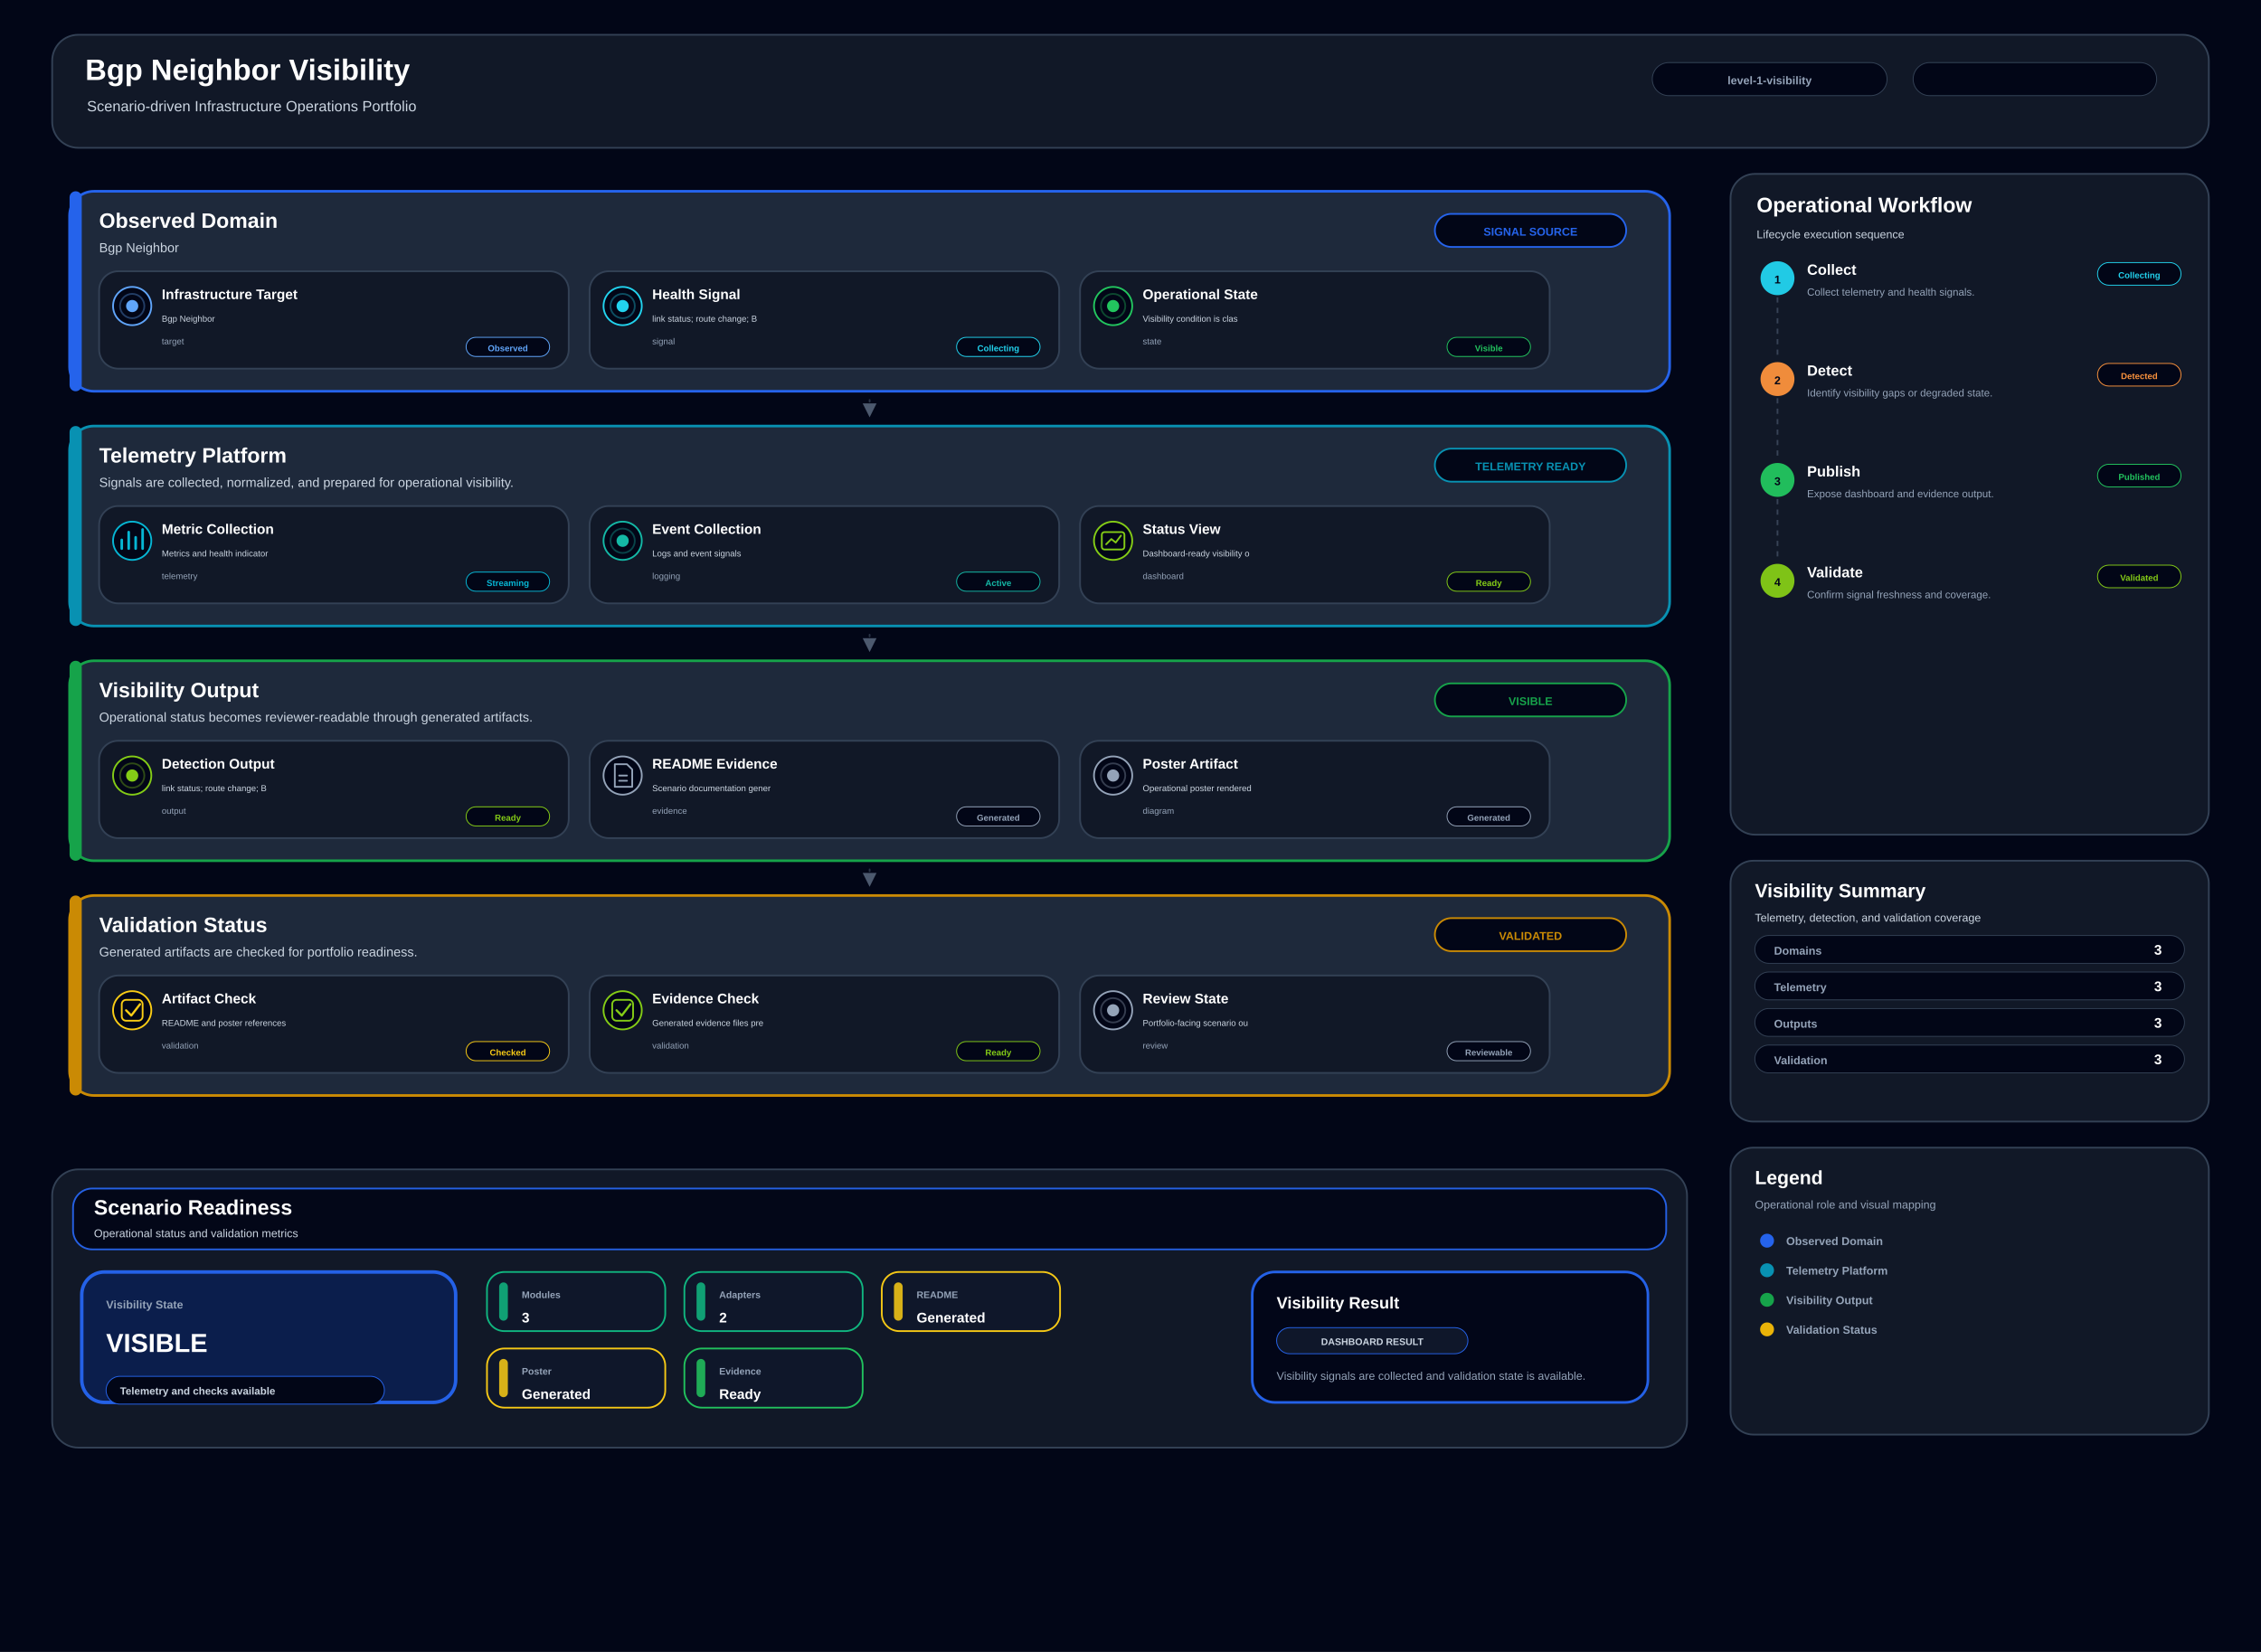
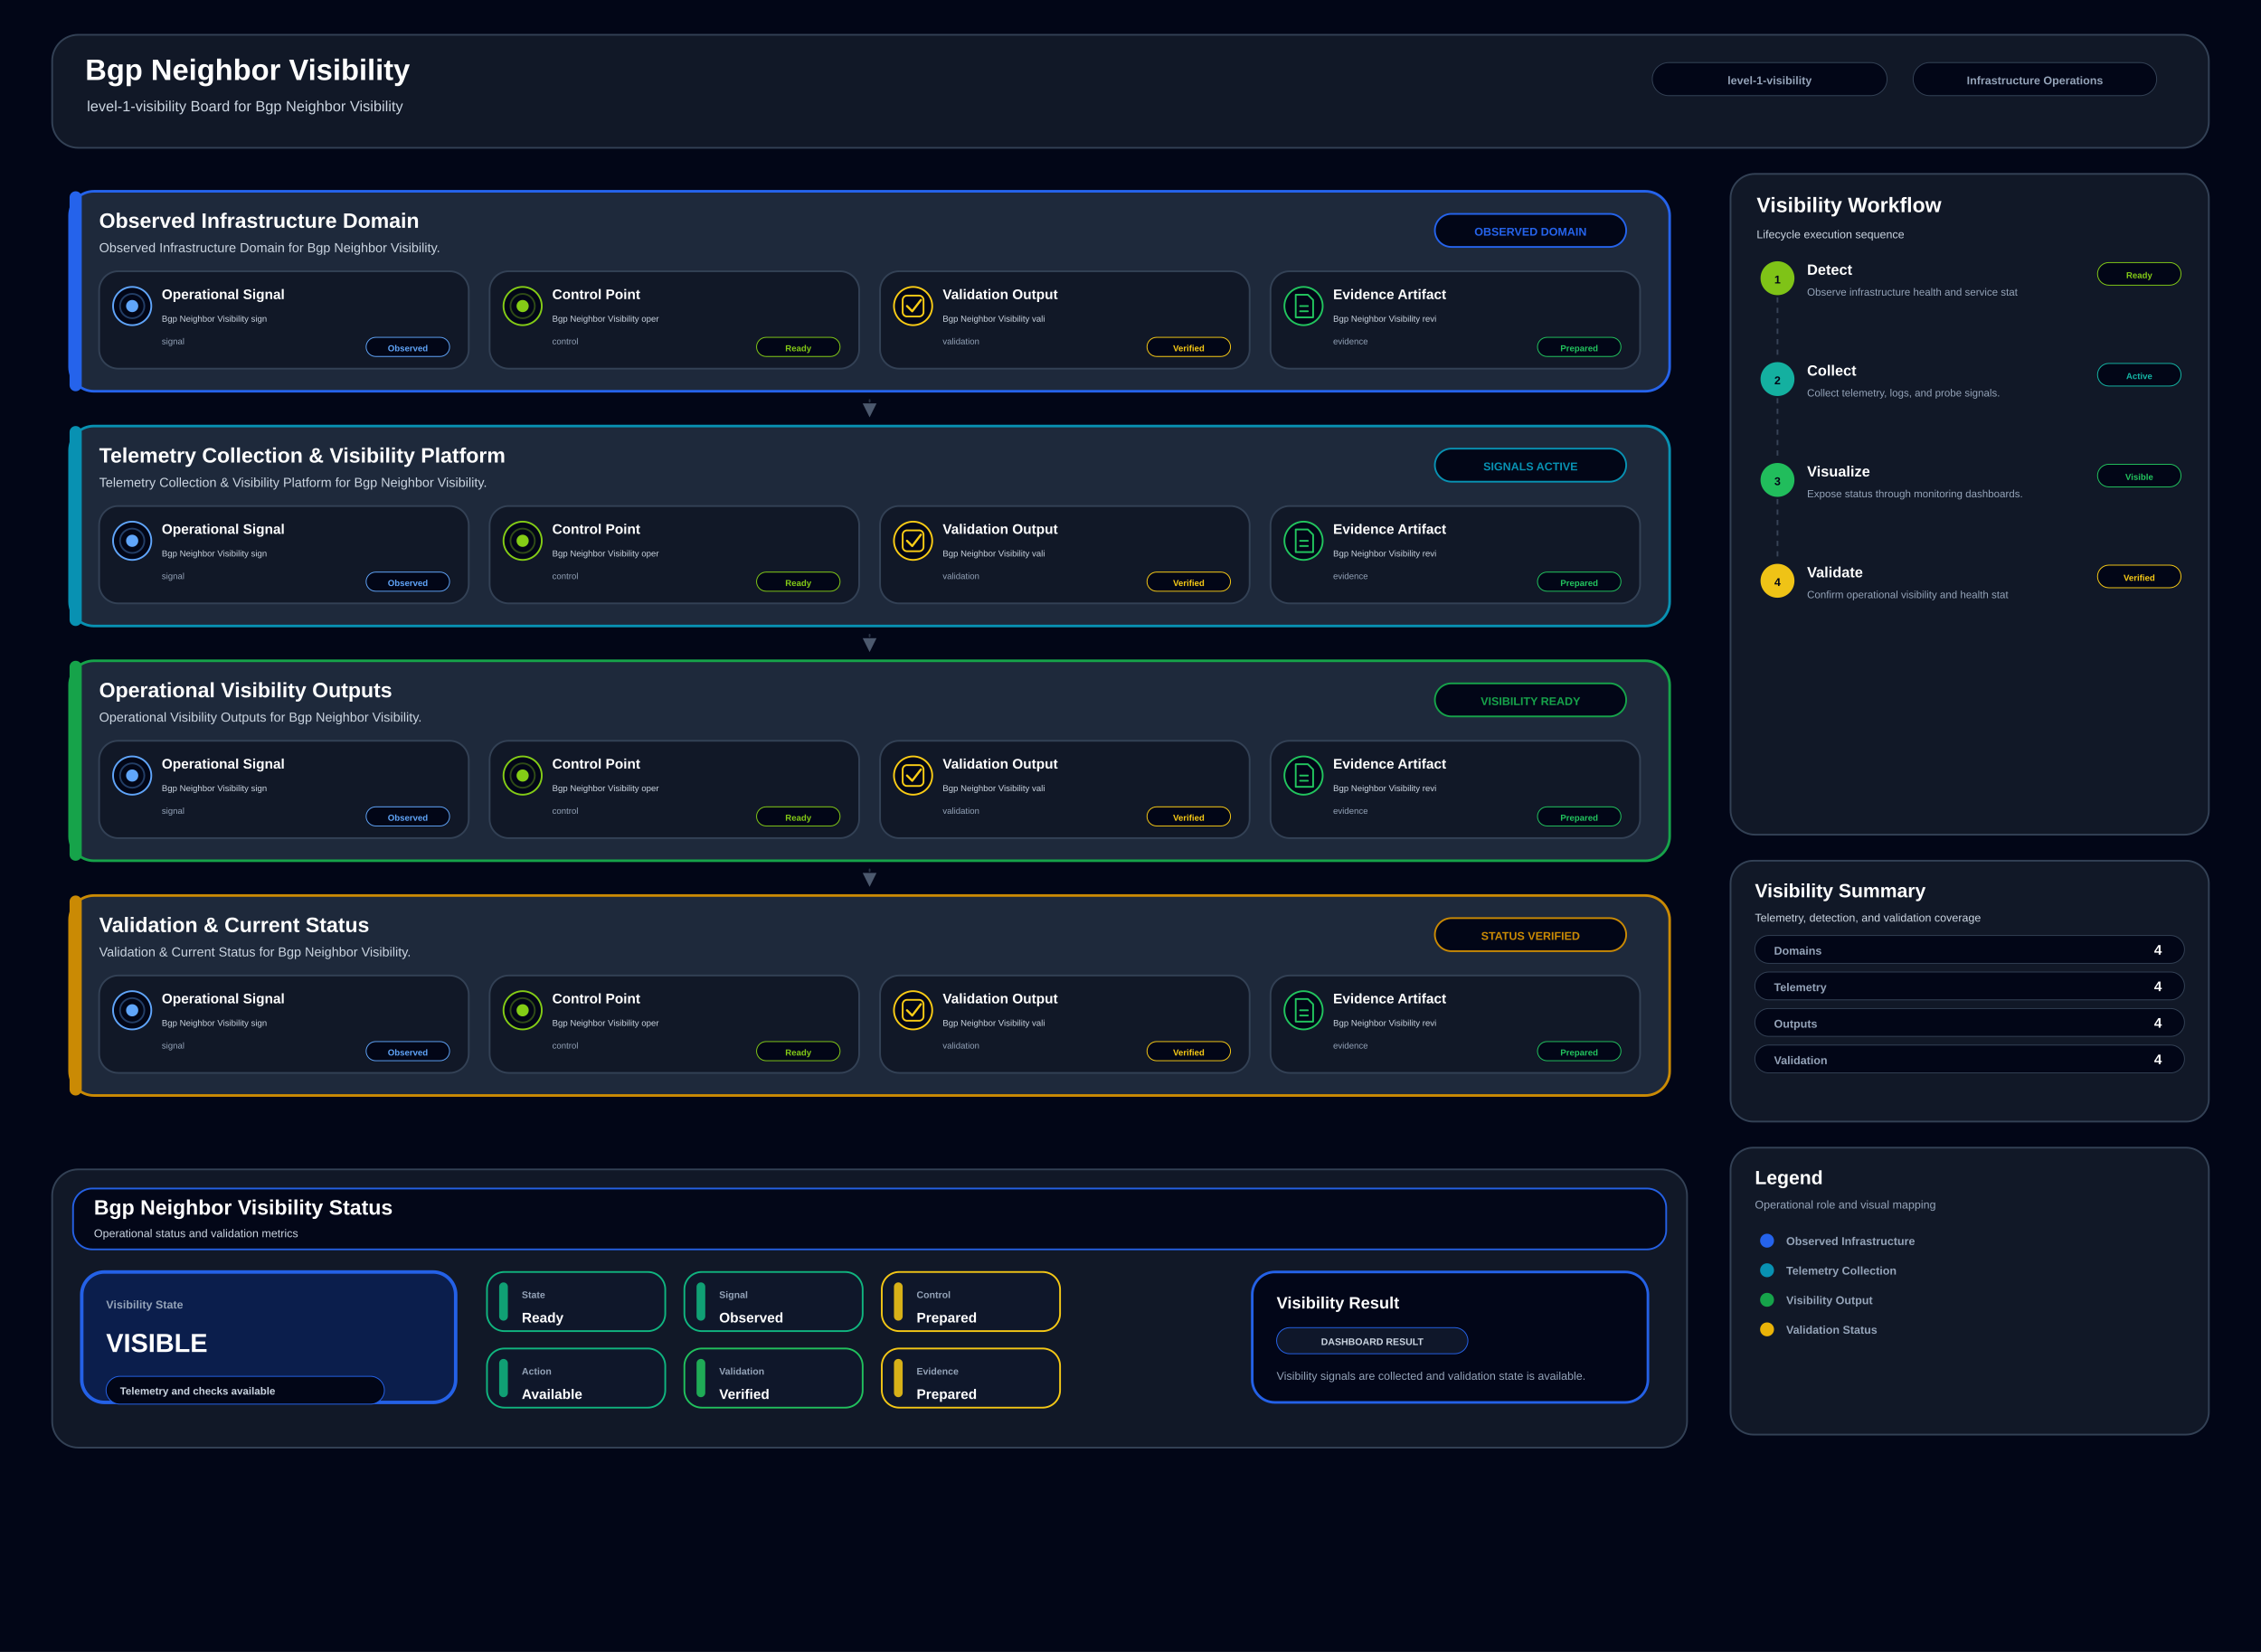
<svg xmlns="http://www.w3.org/2000/svg" width="2600" height="1900" viewBox="0 0 2600 1900" font-family="Arial, Helvetica, sans-serif">
  <style>text { font-family: Arial, Helvetica, sans-serif; letter-spacing: normal; word-spacing: normal; text-rendering: optimizeLegibility; font-kerning: normal; }</style>
  <style>text { font-family: Arial, Helvetica, sans-serif; letter-spacing: normal; word-spacing: normal; text-rendering: optimizeLegibility; font-kerning: normal; }</style>
  <rect width="2600" height="1900" fill="#020617" />
  <rect x="60" y="40" width="2480" height="130" rx="30" fill="#111827" stroke="#334155" stroke-width="2" />
  <text x="98" y="92" fill="#ffffff" font-size="34" font-weight="bold">Bgp Neighbor Visibility</text>
-   <text x="100" y="128" fill="#cbd5e1" font-size="17">Scenario-driven Infrastructure Operations Portfolio</text>
+   <text x="100" y="128" fill="#cbd5e1" font-size="17">level-1-visibility Board for Bgp Neighbor Visibility</text>
  <rect x="1900" y="72" width="270" height="38" rx="19" fill="#020617" stroke="#334155" stroke-width="1" />
  <text x="2035" y="97" fill="#94a3b8" font-size="13" text-anchor="middle" font-weight="bold">level-1-visibility</text>
  <rect x="2200" y="72" width="280" height="38" rx="19" fill="#020617" stroke="#334155" stroke-width="1" />
-   <text x="2340" y="97" fill="#94a3b8" font-size="13" text-anchor="middle" font-weight="bold" />
+   <text x="2340" y="97" fill="#94a3b8" font-size="13" text-anchor="middle" font-weight="bold">Infrastructure Operations</text>
  <rect x="80" y="220" width="1840" height="230" rx="28" fill="#1e293b" stroke="#2563eb" stroke-width="3" />
  <rect x="80" y="220" width="14" height="230" rx="7" fill="#2563eb" />
-   <text x="114" y="262" fill="#ffffff" font-size="24" font-weight="bold">Observed Domain</text>
-   <text x="114" y="290" fill="#cbd5e1" font-size="15">Bgp Neighbor</text>
+   <text x="114" y="262" fill="#ffffff" font-size="24" font-weight="bold">Observed Infrastructure Domain</text>
+   <text x="114" y="290" fill="#cbd5e1" font-size="15">Observed Infrastructure Domain for Bgp Neighbor Visibility.</text>
  <rect x="1650" y="246" width="220" height="38" rx="19" fill="#020617" stroke="#2563eb" stroke-width="2" />
-   <text x="1760" y="271" fill="#2563eb" font-size="13" text-anchor="middle" font-weight="bold">SIGNAL SOURCE</text>
-   <rect x="114" y="312" width="540" height="112" rx="22" fill="#111827" stroke="#334155" stroke-width="2" />
+   <text x="1760" y="271" fill="#2563eb" font-size="13" text-anchor="middle" font-weight="bold">OBSERVED DOMAIN</text>
+   <rect x="114" y="312" width="425" height="112" rx="22" fill="#111827" stroke="#334155" stroke-width="2" />
  <circle cx="152" cy="352" r="22" fill="#020617" stroke="#60a5fa" stroke-width="2" />
  <circle cx="152" cy="352" r="7" fill="#60a5fa" />
  <circle cx="152" cy="352" r="14" fill="none" stroke="#60a5fa" stroke-width="2" opacity="0.35" />
-   <text x="186" y="344" fill="#ffffff" font-size="16" font-weight="bold">Infrastructure Target</text>
-   <text x="186" y="370" fill="#cbd5e1" font-size="10">Bgp Neighbor</text>
-   <text x="186" y="396" fill="#94a3b8" font-size="10">target</text>
-   <rect x="536" y="388" width="96" height="22" rx="11" fill="#020617" stroke="#60a5fa" stroke-width="1" />
-   <text x="584" y="404" fill="#60a5fa" font-size="10" text-anchor="middle" font-weight="bold">Observed</text>
-   <rect x="678" y="312" width="540" height="112" rx="22" fill="#111827" stroke="#334155" stroke-width="2" />
-   <circle cx="716" cy="352" r="22" fill="#020617" stroke="#22d3ee" stroke-width="2" />
-   <circle cx="716" cy="352" r="7" fill="#22d3ee" />
-   <circle cx="716" cy="352" r="14" fill="none" stroke="#22d3ee" stroke-width="2" opacity="0.35" />
-   <text x="750" y="344" fill="#ffffff" font-size="16" font-weight="bold">Health Signal</text>
-   <text x="750" y="370" fill="#cbd5e1" font-size="10">link status; route change; B</text>
-   <text x="750" y="396" fill="#94a3b8" font-size="10">signal</text>
-   <rect x="1100" y="388" width="96" height="22" rx="11" fill="#020617" stroke="#22d3ee" stroke-width="1" />
-   <text x="1148" y="404" fill="#22d3ee" font-size="10" text-anchor="middle" font-weight="bold">Collecting</text>
-   <rect x="1242" y="312" width="540" height="112" rx="22" fill="#111827" stroke="#334155" stroke-width="2" />
-   <circle cx="1280" cy="352" r="22" fill="#020617" stroke="#22c55e" stroke-width="2" />
-   <circle cx="1280" cy="352" r="7" fill="#22c55e" />
-   <circle cx="1280" cy="352" r="14" fill="none" stroke="#22c55e" stroke-width="2" opacity="0.35" />
-   <text x="1314" y="344" fill="#ffffff" font-size="16" font-weight="bold">Operational State</text>
-   <text x="1314" y="370" fill="#cbd5e1" font-size="10">Visibility condition is clas</text>
-   <text x="1314" y="396" fill="#94a3b8" font-size="10">state</text>
-   <rect x="1664" y="388" width="96" height="22" rx="11" fill="#020617" stroke="#22c55e" stroke-width="1" />
-   <text x="1712" y="404" fill="#22c55e" font-size="10" text-anchor="middle" font-weight="bold">Visible</text>
+   <text x="186" y="344" fill="#ffffff" font-size="16" font-weight="bold">Operational Signal</text>
+   <text x="186" y="370" fill="#cbd5e1" font-size="10">Bgp Neighbor Visibility sign</text>
+   <text x="186" y="396" fill="#94a3b8" font-size="10">signal</text>
+   <rect x="421" y="388" width="96" height="22" rx="11" fill="#020617" stroke="#60a5fa" stroke-width="1" />
+   <text x="469" y="404" fill="#60a5fa" font-size="10" text-anchor="middle" font-weight="bold">Observed</text>
+   <rect x="563" y="312" width="425" height="112" rx="22" fill="#111827" stroke="#334155" stroke-width="2" />
+   <circle cx="601" cy="352" r="22" fill="#020617" stroke="#84cc16" stroke-width="2" />
+   <circle cx="601" cy="352" r="7" fill="#84cc16" />
+   <circle cx="601" cy="352" r="14" fill="none" stroke="#84cc16" stroke-width="2" opacity="0.35" />
+   <text x="635" y="344" fill="#ffffff" font-size="16" font-weight="bold">Control Point</text>
+   <text x="635" y="370" fill="#cbd5e1" font-size="10">Bgp Neighbor Visibility oper</text>
+   <text x="635" y="396" fill="#94a3b8" font-size="10">control</text>
+   <rect x="870" y="388" width="96" height="22" rx="11" fill="#020617" stroke="#84cc16" stroke-width="1" />
+   <text x="918" y="404" fill="#84cc16" font-size="10" text-anchor="middle" font-weight="bold">Ready</text>
+   <rect x="1012" y="312" width="425" height="112" rx="22" fill="#111827" stroke="#334155" stroke-width="2" />
+   <circle cx="1050" cy="352" r="22" fill="#020617" stroke="#facc15" stroke-width="2" />
+   <rect x="1038" y="340" width="24" height="24" rx="5" fill="none" stroke="#facc15" stroke-width="2" />
+   <polyline points="1043,352 1049,358 1059,345" fill="none" stroke="#facc15" stroke-width="2.5" stroke-linecap="round" stroke-linejoin="round" />
+   <text x="1084" y="344" fill="#ffffff" font-size="16" font-weight="bold">Validation Output</text>
+   <text x="1084" y="370" fill="#cbd5e1" font-size="10">Bgp Neighbor Visibility vali</text>
+   <text x="1084" y="396" fill="#94a3b8" font-size="10">validation</text>
+   <rect x="1319" y="388" width="96" height="22" rx="11" fill="#020617" stroke="#facc15" stroke-width="1" />
+   <text x="1367" y="404" fill="#facc15" font-size="10" text-anchor="middle" font-weight="bold">Verified</text>
+   <rect x="1461" y="312" width="425" height="112" rx="22" fill="#111827" stroke="#334155" stroke-width="2" />
+   <circle cx="1499" cy="352" r="22" fill="#020617" stroke="#22c55e" stroke-width="2" />
+   <polygon points="1490,339 1504,339 1510,345 1510,365 1490,365" fill="none" stroke="#22c55e" stroke-width="2" stroke-linejoin="round" />
+   <line x1="1495" y1="352" x2="1504" y2="352" stroke="#22c55e" stroke-width="2" stroke-linecap="round" />
+   <line x1="1495" y1="358" x2="1504" y2="358" stroke="#22c55e" stroke-width="2" stroke-linecap="round" />
+   <text x="1533" y="344" fill="#ffffff" font-size="16" font-weight="bold">Evidence Artifact</text>
+   <text x="1533" y="370" fill="#cbd5e1" font-size="10">Bgp Neighbor Visibility revi</text>
+   <text x="1533" y="396" fill="#94a3b8" font-size="10">evidence</text>
+   <rect x="1768" y="388" width="96" height="22" rx="11" fill="#020617" stroke="#22c55e" stroke-width="1" />
+   <text x="1816" y="404" fill="#22c55e" font-size="10" text-anchor="middle" font-weight="bold">Prepared</text>
  <rect x="80" y="490" width="1840" height="230" rx="28" fill="#1e293b" stroke="#0891b2" stroke-width="3" />
  <rect x="80" y="490" width="14" height="230" rx="7" fill="#0891b2" />
-   <text x="114" y="532" fill="#ffffff" font-size="24" font-weight="bold">Telemetry Platform</text>
-   <text x="114" y="560" fill="#cbd5e1" font-size="15">Signals are collected, normalized, and prepared for operational visibility.</text>
+   <text x="114" y="532" fill="#ffffff" font-size="24" font-weight="bold">Telemetry Collection &amp; Visibility Platform</text>
+   <text x="114" y="560" fill="#cbd5e1" font-size="15">Telemetry Collection &amp; Visibility Platform for Bgp Neighbor Visibility.</text>
  <rect x="1650" y="516" width="220" height="38" rx="19" fill="#020617" stroke="#0891b2" stroke-width="2" />
-   <text x="1760" y="541" fill="#0891b2" font-size="13" text-anchor="middle" font-weight="bold">TELEMETRY READY</text>
-   <rect x="114" y="582" width="540" height="112" rx="22" fill="#111827" stroke="#334155" stroke-width="2" />
-   <circle cx="152" cy="622" r="22" fill="#020617" stroke="#06b6d4" stroke-width="2" />
-   <line x1="140" y1="631" x2="140" y2="621" stroke="#06b6d4" stroke-width="3" stroke-linecap="round" />
-   <line x1="148" y1="631" x2="148" y2="612" stroke="#06b6d4" stroke-width="3" stroke-linecap="round" />
-   <line x1="156" y1="631" x2="156" y2="618" stroke="#06b6d4" stroke-width="3" stroke-linecap="round" />
-   <line x1="164" y1="631" x2="164" y2="609" stroke="#06b6d4" stroke-width="3" stroke-linecap="round" />
-   <text x="186" y="614" fill="#ffffff" font-size="16" font-weight="bold">Metric Collection</text>
-   <text x="186" y="640" fill="#cbd5e1" font-size="10">Metrics and health indicator</text>
-   <text x="186" y="666" fill="#94a3b8" font-size="10">telemetry</text>
-   <rect x="536" y="658" width="96" height="22" rx="11" fill="#020617" stroke="#06b6d4" stroke-width="1" />
-   <text x="584" y="674" fill="#06b6d4" font-size="10" text-anchor="middle" font-weight="bold">Streaming</text>
-   <rect x="678" y="582" width="540" height="112" rx="22" fill="#111827" stroke="#334155" stroke-width="2" />
-   <circle cx="716" cy="622" r="22" fill="#020617" stroke="#14b8a6" stroke-width="2" />
-   <circle cx="716" cy="622" r="7" fill="#14b8a6" />
-   <circle cx="716" cy="622" r="14" fill="none" stroke="#14b8a6" stroke-width="2" opacity="0.35" />
-   <text x="750" y="614" fill="#ffffff" font-size="16" font-weight="bold">Event Collection</text>
-   <text x="750" y="640" fill="#cbd5e1" font-size="10">Logs and event signals</text>
-   <text x="750" y="666" fill="#94a3b8" font-size="10">logging</text>
-   <rect x="1100" y="658" width="96" height="22" rx="11" fill="#020617" stroke="#14b8a6" stroke-width="1" />
-   <text x="1148" y="674" fill="#14b8a6" font-size="10" text-anchor="middle" font-weight="bold">Active</text>
-   <rect x="1242" y="582" width="540" height="112" rx="22" fill="#111827" stroke="#334155" stroke-width="2" />
-   <circle cx="1280" cy="622" r="22" fill="#020617" stroke="#84cc16" stroke-width="2" />
-   <rect x="1267" y="612" width="26" height="20" rx="3" fill="none" stroke="#84cc16" stroke-width="2" />
-   <polyline points="1272,626 1278,620 1283,624 1289,616" fill="none" stroke="#84cc16" stroke-width="2" stroke-linecap="round" stroke-linejoin="round" />
-   <text x="1314" y="614" fill="#ffffff" font-size="16" font-weight="bold">Status View</text>
-   <text x="1314" y="640" fill="#cbd5e1" font-size="10">Dashboard-ready visibility o</text>
-   <text x="1314" y="666" fill="#94a3b8" font-size="10">dashboard</text>
-   <rect x="1664" y="658" width="96" height="22" rx="11" fill="#020617" stroke="#84cc16" stroke-width="1" />
-   <text x="1712" y="674" fill="#84cc16" font-size="10" text-anchor="middle" font-weight="bold">Ready</text>
+   <text x="1760" y="541" fill="#0891b2" font-size="13" text-anchor="middle" font-weight="bold">SIGNALS ACTIVE</text>
+   <rect x="114" y="582" width="425" height="112" rx="22" fill="#111827" stroke="#334155" stroke-width="2" />
+   <circle cx="152" cy="622" r="22" fill="#020617" stroke="#60a5fa" stroke-width="2" />
+   <circle cx="152" cy="622" r="7" fill="#60a5fa" />
+   <circle cx="152" cy="622" r="14" fill="none" stroke="#60a5fa" stroke-width="2" opacity="0.35" />
+   <text x="186" y="614" fill="#ffffff" font-size="16" font-weight="bold">Operational Signal</text>
+   <text x="186" y="640" fill="#cbd5e1" font-size="10">Bgp Neighbor Visibility sign</text>
+   <text x="186" y="666" fill="#94a3b8" font-size="10">signal</text>
+   <rect x="421" y="658" width="96" height="22" rx="11" fill="#020617" stroke="#60a5fa" stroke-width="1" />
+   <text x="469" y="674" fill="#60a5fa" font-size="10" text-anchor="middle" font-weight="bold">Observed</text>
+   <rect x="563" y="582" width="425" height="112" rx="22" fill="#111827" stroke="#334155" stroke-width="2" />
+   <circle cx="601" cy="622" r="22" fill="#020617" stroke="#84cc16" stroke-width="2" />
+   <circle cx="601" cy="622" r="7" fill="#84cc16" />
+   <circle cx="601" cy="622" r="14" fill="none" stroke="#84cc16" stroke-width="2" opacity="0.35" />
+   <text x="635" y="614" fill="#ffffff" font-size="16" font-weight="bold">Control Point</text>
+   <text x="635" y="640" fill="#cbd5e1" font-size="10">Bgp Neighbor Visibility oper</text>
+   <text x="635" y="666" fill="#94a3b8" font-size="10">control</text>
+   <rect x="870" y="658" width="96" height="22" rx="11" fill="#020617" stroke="#84cc16" stroke-width="1" />
+   <text x="918" y="674" fill="#84cc16" font-size="10" text-anchor="middle" font-weight="bold">Ready</text>
+   <rect x="1012" y="582" width="425" height="112" rx="22" fill="#111827" stroke="#334155" stroke-width="2" />
+   <circle cx="1050" cy="622" r="22" fill="#020617" stroke="#facc15" stroke-width="2" />
+   <rect x="1038" y="610" width="24" height="24" rx="5" fill="none" stroke="#facc15" stroke-width="2" />
+   <polyline points="1043,622 1049,628 1059,615" fill="none" stroke="#facc15" stroke-width="2.5" stroke-linecap="round" stroke-linejoin="round" />
+   <text x="1084" y="614" fill="#ffffff" font-size="16" font-weight="bold">Validation Output</text>
+   <text x="1084" y="640" fill="#cbd5e1" font-size="10">Bgp Neighbor Visibility vali</text>
+   <text x="1084" y="666" fill="#94a3b8" font-size="10">validation</text>
+   <rect x="1319" y="658" width="96" height="22" rx="11" fill="#020617" stroke="#facc15" stroke-width="1" />
+   <text x="1367" y="674" fill="#facc15" font-size="10" text-anchor="middle" font-weight="bold">Verified</text>
+   <rect x="1461" y="582" width="425" height="112" rx="22" fill="#111827" stroke="#334155" stroke-width="2" />
+   <circle cx="1499" cy="622" r="22" fill="#020617" stroke="#22c55e" stroke-width="2" />
+   <polygon points="1490,609 1504,609 1510,615 1510,635 1490,635" fill="none" stroke="#22c55e" stroke-width="2" stroke-linejoin="round" />
+   <line x1="1495" y1="622" x2="1504" y2="622" stroke="#22c55e" stroke-width="2" stroke-linecap="round" />
+   <line x1="1495" y1="628" x2="1504" y2="628" stroke="#22c55e" stroke-width="2" stroke-linecap="round" />
+   <text x="1533" y="614" fill="#ffffff" font-size="16" font-weight="bold">Evidence Artifact</text>
+   <text x="1533" y="640" fill="#cbd5e1" font-size="10">Bgp Neighbor Visibility revi</text>
+   <text x="1533" y="666" fill="#94a3b8" font-size="10">evidence</text>
+   <rect x="1768" y="658" width="96" height="22" rx="11" fill="#020617" stroke="#22c55e" stroke-width="1" />
+   <text x="1816" y="674" fill="#22c55e" font-size="10" text-anchor="middle" font-weight="bold">Prepared</text>
  <rect x="80" y="760" width="1840" height="230" rx="28" fill="#1e293b" stroke="#16a34a" stroke-width="3" />
  <rect x="80" y="760" width="14" height="230" rx="7" fill="#16a34a" />
-   <text x="114" y="802" fill="#ffffff" font-size="24" font-weight="bold">Visibility Output</text>
-   <text x="114" y="830" fill="#cbd5e1" font-size="15">Operational status becomes reviewer-readable through generated artifacts.</text>
+   <text x="114" y="802" fill="#ffffff" font-size="24" font-weight="bold">Operational Visibility Outputs</text>
+   <text x="114" y="830" fill="#cbd5e1" font-size="15">Operational Visibility Outputs for Bgp Neighbor Visibility.</text>
  <rect x="1650" y="786" width="220" height="38" rx="19" fill="#020617" stroke="#16a34a" stroke-width="2" />
-   <text x="1760" y="811" fill="#16a34a" font-size="13" text-anchor="middle" font-weight="bold">VISIBLE</text>
-   <rect x="114" y="852" width="540" height="112" rx="22" fill="#111827" stroke="#334155" stroke-width="2" />
-   <circle cx="152" cy="892" r="22" fill="#020617" stroke="#84cc16" stroke-width="2" />
-   <circle cx="152" cy="892" r="7" fill="#84cc16" />
-   <circle cx="152" cy="892" r="14" fill="none" stroke="#84cc16" stroke-width="2" opacity="0.35" />
-   <text x="186" y="884" fill="#ffffff" font-size="16" font-weight="bold">Detection Output</text>
-   <text x="186" y="910" fill="#cbd5e1" font-size="10">link status; route change; B</text>
-   <text x="186" y="936" fill="#94a3b8" font-size="10">output</text>
-   <rect x="536" y="928" width="96" height="22" rx="11" fill="#020617" stroke="#84cc16" stroke-width="1" />
-   <text x="584" y="944" fill="#84cc16" font-size="10" text-anchor="middle" font-weight="bold">Ready</text>
-   <rect x="678" y="852" width="540" height="112" rx="22" fill="#111827" stroke="#334155" stroke-width="2" />
-   <circle cx="716" cy="892" r="22" fill="#020617" stroke="#94a3b8" stroke-width="2" />
-   <polygon points="707,879 721,879 727,885 727,905 707,905" fill="none" stroke="#94a3b8" stroke-width="2" stroke-linejoin="round" />
-   <line x1="712" y1="892" x2="721" y2="892" stroke="#94a3b8" stroke-width="2" stroke-linecap="round" />
-   <line x1="712" y1="898" x2="721" y2="898" stroke="#94a3b8" stroke-width="2" stroke-linecap="round" />
-   <text x="750" y="884" fill="#ffffff" font-size="16" font-weight="bold">README Evidence</text>
-   <text x="750" y="910" fill="#cbd5e1" font-size="10">Scenario documentation gener</text>
-   <text x="750" y="936" fill="#94a3b8" font-size="10">evidence</text>
-   <rect x="1100" y="928" width="96" height="22" rx="11" fill="#020617" stroke="#94a3b8" stroke-width="1" />
-   <text x="1148" y="944" fill="#94a3b8" font-size="10" text-anchor="middle" font-weight="bold">Generated</text>
-   <rect x="1242" y="852" width="540" height="112" rx="22" fill="#111827" stroke="#334155" stroke-width="2" />
-   <circle cx="1280" cy="892" r="22" fill="#020617" stroke="#94a3b8" stroke-width="2" />
-   <circle cx="1280" cy="892" r="7" fill="#94a3b8" />
-   <circle cx="1280" cy="892" r="14" fill="none" stroke="#94a3b8" stroke-width="2" opacity="0.35" />
-   <text x="1314" y="884" fill="#ffffff" font-size="16" font-weight="bold">Poster Artifact</text>
-   <text x="1314" y="910" fill="#cbd5e1" font-size="10">Operational poster rendered</text>
-   <text x="1314" y="936" fill="#94a3b8" font-size="10">diagram</text>
-   <rect x="1664" y="928" width="96" height="22" rx="11" fill="#020617" stroke="#94a3b8" stroke-width="1" />
-   <text x="1712" y="944" fill="#94a3b8" font-size="10" text-anchor="middle" font-weight="bold">Generated</text>
+   <text x="1760" y="811" fill="#16a34a" font-size="13" text-anchor="middle" font-weight="bold">VISIBILITY READY</text>
+   <rect x="114" y="852" width="425" height="112" rx="22" fill="#111827" stroke="#334155" stroke-width="2" />
+   <circle cx="152" cy="892" r="22" fill="#020617" stroke="#60a5fa" stroke-width="2" />
+   <circle cx="152" cy="892" r="7" fill="#60a5fa" />
+   <circle cx="152" cy="892" r="14" fill="none" stroke="#60a5fa" stroke-width="2" opacity="0.35" />
+   <text x="186" y="884" fill="#ffffff" font-size="16" font-weight="bold">Operational Signal</text>
+   <text x="186" y="910" fill="#cbd5e1" font-size="10">Bgp Neighbor Visibility sign</text>
+   <text x="186" y="936" fill="#94a3b8" font-size="10">signal</text>
+   <rect x="421" y="928" width="96" height="22" rx="11" fill="#020617" stroke="#60a5fa" stroke-width="1" />
+   <text x="469" y="944" fill="#60a5fa" font-size="10" text-anchor="middle" font-weight="bold">Observed</text>
+   <rect x="563" y="852" width="425" height="112" rx="22" fill="#111827" stroke="#334155" stroke-width="2" />
+   <circle cx="601" cy="892" r="22" fill="#020617" stroke="#84cc16" stroke-width="2" />
+   <circle cx="601" cy="892" r="7" fill="#84cc16" />
+   <circle cx="601" cy="892" r="14" fill="none" stroke="#84cc16" stroke-width="2" opacity="0.35" />
+   <text x="635" y="884" fill="#ffffff" font-size="16" font-weight="bold">Control Point</text>
+   <text x="635" y="910" fill="#cbd5e1" font-size="10">Bgp Neighbor Visibility oper</text>
+   <text x="635" y="936" fill="#94a3b8" font-size="10">control</text>
+   <rect x="870" y="928" width="96" height="22" rx="11" fill="#020617" stroke="#84cc16" stroke-width="1" />
+   <text x="918" y="944" fill="#84cc16" font-size="10" text-anchor="middle" font-weight="bold">Ready</text>
+   <rect x="1012" y="852" width="425" height="112" rx="22" fill="#111827" stroke="#334155" stroke-width="2" />
+   <circle cx="1050" cy="892" r="22" fill="#020617" stroke="#facc15" stroke-width="2" />
+   <rect x="1038" y="880" width="24" height="24" rx="5" fill="none" stroke="#facc15" stroke-width="2" />
+   <polyline points="1043,892 1049,898 1059,885" fill="none" stroke="#facc15" stroke-width="2.5" stroke-linecap="round" stroke-linejoin="round" />
+   <text x="1084" y="884" fill="#ffffff" font-size="16" font-weight="bold">Validation Output</text>
+   <text x="1084" y="910" fill="#cbd5e1" font-size="10">Bgp Neighbor Visibility vali</text>
+   <text x="1084" y="936" fill="#94a3b8" font-size="10">validation</text>
+   <rect x="1319" y="928" width="96" height="22" rx="11" fill="#020617" stroke="#facc15" stroke-width="1" />
+   <text x="1367" y="944" fill="#facc15" font-size="10" text-anchor="middle" font-weight="bold">Verified</text>
+   <rect x="1461" y="852" width="425" height="112" rx="22" fill="#111827" stroke="#334155" stroke-width="2" />
+   <circle cx="1499" cy="892" r="22" fill="#020617" stroke="#22c55e" stroke-width="2" />
+   <polygon points="1490,879 1504,879 1510,885 1510,905 1490,905" fill="none" stroke="#22c55e" stroke-width="2" stroke-linejoin="round" />
+   <line x1="1495" y1="892" x2="1504" y2="892" stroke="#22c55e" stroke-width="2" stroke-linecap="round" />
+   <line x1="1495" y1="898" x2="1504" y2="898" stroke="#22c55e" stroke-width="2" stroke-linecap="round" />
+   <text x="1533" y="884" fill="#ffffff" font-size="16" font-weight="bold">Evidence Artifact</text>
+   <text x="1533" y="910" fill="#cbd5e1" font-size="10">Bgp Neighbor Visibility revi</text>
+   <text x="1533" y="936" fill="#94a3b8" font-size="10">evidence</text>
+   <rect x="1768" y="928" width="96" height="22" rx="11" fill="#020617" stroke="#22c55e" stroke-width="1" />
+   <text x="1816" y="944" fill="#22c55e" font-size="10" text-anchor="middle" font-weight="bold">Prepared</text>
  <rect x="80" y="1030" width="1840" height="230" rx="28" fill="#1e293b" stroke="#ca8a04" stroke-width="3" />
  <rect x="80" y="1030" width="14" height="230" rx="7" fill="#ca8a04" />
-   <text x="114" y="1072" fill="#ffffff" font-size="24" font-weight="bold">Validation Status</text>
-   <text x="114" y="1100" fill="#cbd5e1" font-size="15">Generated artifacts are checked for portfolio readiness.</text>
+   <text x="114" y="1072" fill="#ffffff" font-size="24" font-weight="bold">Validation &amp; Current Status</text>
+   <text x="114" y="1100" fill="#cbd5e1" font-size="15">Validation &amp; Current Status for Bgp Neighbor Visibility.</text>
  <rect x="1650" y="1056" width="220" height="38" rx="19" fill="#020617" stroke="#ca8a04" stroke-width="2" />
-   <text x="1760" y="1081" fill="#ca8a04" font-size="13" text-anchor="middle" font-weight="bold">VALIDATED</text>
-   <rect x="114" y="1122" width="540" height="112" rx="22" fill="#111827" stroke="#334155" stroke-width="2" />
-   <circle cx="152" cy="1162" r="22" fill="#020617" stroke="#facc15" stroke-width="2" />
-   <rect x="140" y="1150" width="24" height="24" rx="5" fill="none" stroke="#facc15" stroke-width="2" />
-   <polyline points="145,1162 151,1168 161,1155" fill="none" stroke="#facc15" stroke-width="2.5" stroke-linecap="round" stroke-linejoin="round" />
-   <text x="186" y="1154" fill="#ffffff" font-size="16" font-weight="bold">Artifact Check</text>
-   <text x="186" y="1180" fill="#cbd5e1" font-size="10">README and poster references</text>
-   <text x="186" y="1206" fill="#94a3b8" font-size="10">validation</text>
-   <rect x="536" y="1198" width="96" height="22" rx="11" fill="#020617" stroke="#facc15" stroke-width="1" />
-   <text x="584" y="1214" fill="#facc15" font-size="10" text-anchor="middle" font-weight="bold">Checked</text>
-   <rect x="678" y="1122" width="540" height="112" rx="22" fill="#111827" stroke="#334155" stroke-width="2" />
-   <circle cx="716" cy="1162" r="22" fill="#020617" stroke="#84cc16" stroke-width="2" />
-   <rect x="704" y="1150" width="24" height="24" rx="5" fill="none" stroke="#84cc16" stroke-width="2" />
-   <polyline points="709,1162 715,1168 725,1155" fill="none" stroke="#84cc16" stroke-width="2.5" stroke-linecap="round" stroke-linejoin="round" />
-   <text x="750" y="1154" fill="#ffffff" font-size="16" font-weight="bold">Evidence Check</text>
-   <text x="750" y="1180" fill="#cbd5e1" font-size="10">Generated evidence files pre</text>
-   <text x="750" y="1206" fill="#94a3b8" font-size="10">validation</text>
-   <rect x="1100" y="1198" width="96" height="22" rx="11" fill="#020617" stroke="#84cc16" stroke-width="1" />
-   <text x="1148" y="1214" fill="#84cc16" font-size="10" text-anchor="middle" font-weight="bold">Ready</text>
-   <rect x="1242" y="1122" width="540" height="112" rx="22" fill="#111827" stroke="#334155" stroke-width="2" />
-   <circle cx="1280" cy="1162" r="22" fill="#020617" stroke="#94a3b8" stroke-width="2" />
-   <circle cx="1280" cy="1162" r="7" fill="#94a3b8" />
-   <circle cx="1280" cy="1162" r="14" fill="none" stroke="#94a3b8" stroke-width="2" opacity="0.35" />
-   <text x="1314" y="1154" fill="#ffffff" font-size="16" font-weight="bold">Review State</text>
-   <text x="1314" y="1180" fill="#cbd5e1" font-size="10">Portfolio-facing scenario ou</text>
-   <text x="1314" y="1206" fill="#94a3b8" font-size="10">review</text>
-   <rect x="1664" y="1198" width="96" height="22" rx="11" fill="#020617" stroke="#94a3b8" stroke-width="1" />
-   <text x="1712" y="1214" fill="#94a3b8" font-size="10" text-anchor="middle" font-weight="bold">Reviewable</text>
+   <text x="1760" y="1081" fill="#ca8a04" font-size="13" text-anchor="middle" font-weight="bold">STATUS VERIFIED</text>
+   <rect x="114" y="1122" width="425" height="112" rx="22" fill="#111827" stroke="#334155" stroke-width="2" />
+   <circle cx="152" cy="1162" r="22" fill="#020617" stroke="#60a5fa" stroke-width="2" />
+   <circle cx="152" cy="1162" r="7" fill="#60a5fa" />
+   <circle cx="152" cy="1162" r="14" fill="none" stroke="#60a5fa" stroke-width="2" opacity="0.35" />
+   <text x="186" y="1154" fill="#ffffff" font-size="16" font-weight="bold">Operational Signal</text>
+   <text x="186" y="1180" fill="#cbd5e1" font-size="10">Bgp Neighbor Visibility sign</text>
+   <text x="186" y="1206" fill="#94a3b8" font-size="10">signal</text>
+   <rect x="421" y="1198" width="96" height="22" rx="11" fill="#020617" stroke="#60a5fa" stroke-width="1" />
+   <text x="469" y="1214" fill="#60a5fa" font-size="10" text-anchor="middle" font-weight="bold">Observed</text>
+   <rect x="563" y="1122" width="425" height="112" rx="22" fill="#111827" stroke="#334155" stroke-width="2" />
+   <circle cx="601" cy="1162" r="22" fill="#020617" stroke="#84cc16" stroke-width="2" />
+   <circle cx="601" cy="1162" r="7" fill="#84cc16" />
+   <circle cx="601" cy="1162" r="14" fill="none" stroke="#84cc16" stroke-width="2" opacity="0.35" />
+   <text x="635" y="1154" fill="#ffffff" font-size="16" font-weight="bold">Control Point</text>
+   <text x="635" y="1180" fill="#cbd5e1" font-size="10">Bgp Neighbor Visibility oper</text>
+   <text x="635" y="1206" fill="#94a3b8" font-size="10">control</text>
+   <rect x="870" y="1198" width="96" height="22" rx="11" fill="#020617" stroke="#84cc16" stroke-width="1" />
+   <text x="918" y="1214" fill="#84cc16" font-size="10" text-anchor="middle" font-weight="bold">Ready</text>
+   <rect x="1012" y="1122" width="425" height="112" rx="22" fill="#111827" stroke="#334155" stroke-width="2" />
+   <circle cx="1050" cy="1162" r="22" fill="#020617" stroke="#facc15" stroke-width="2" />
+   <rect x="1038" y="1150" width="24" height="24" rx="5" fill="none" stroke="#facc15" stroke-width="2" />
+   <polyline points="1043,1162 1049,1168 1059,1155" fill="none" stroke="#facc15" stroke-width="2.5" stroke-linecap="round" stroke-linejoin="round" />
+   <text x="1084" y="1154" fill="#ffffff" font-size="16" font-weight="bold">Validation Output</text>
+   <text x="1084" y="1180" fill="#cbd5e1" font-size="10">Bgp Neighbor Visibility vali</text>
+   <text x="1084" y="1206" fill="#94a3b8" font-size="10">validation</text>
+   <rect x="1319" y="1198" width="96" height="22" rx="11" fill="#020617" stroke="#facc15" stroke-width="1" />
+   <text x="1367" y="1214" fill="#facc15" font-size="10" text-anchor="middle" font-weight="bold">Verified</text>
+   <rect x="1461" y="1122" width="425" height="112" rx="22" fill="#111827" stroke="#334155" stroke-width="2" />
+   <circle cx="1499" cy="1162" r="22" fill="#020617" stroke="#22c55e" stroke-width="2" />
+   <polygon points="1490,1149 1504,1149 1510,1155 1510,1175 1490,1175" fill="none" stroke="#22c55e" stroke-width="2" stroke-linejoin="round" />
+   <line x1="1495" y1="1162" x2="1504" y2="1162" stroke="#22c55e" stroke-width="2" stroke-linecap="round" />
+   <line x1="1495" y1="1168" x2="1504" y2="1168" stroke="#22c55e" stroke-width="2" stroke-linecap="round" />
+   <text x="1533" y="1154" fill="#ffffff" font-size="16" font-weight="bold">Evidence Artifact</text>
+   <text x="1533" y="1180" fill="#cbd5e1" font-size="10">Bgp Neighbor Visibility revi</text>
+   <text x="1533" y="1206" fill="#94a3b8" font-size="10">evidence</text>
+   <rect x="1768" y="1198" width="96" height="22" rx="11" fill="#020617" stroke="#22c55e" stroke-width="1" />
+   <text x="1816" y="1214" fill="#22c55e" font-size="10" text-anchor="middle" font-weight="bold">Prepared</text>
  <line x1="1000.0" y1="460" x2="1000.0" y2="462" stroke="#475569" stroke-width="2" stroke-linecap="round" stroke-dasharray="8 8" opacity="0.55" />
  <polygon points="992.0,464 1008.0,464 1000.0,480" fill="#64748b" opacity="0.75" />
  <line x1="1000.0" y1="730" x2="1000.0" y2="732" stroke="#475569" stroke-width="2" stroke-linecap="round" stroke-dasharray="8 8" opacity="0.55" />
  <polygon points="992.0,734 1008.0,734 1000.0,750" fill="#64748b" opacity="0.75" />
  <line x1="1000.0" y1="1000" x2="1000.0" y2="1002" stroke="#475569" stroke-width="2" stroke-linecap="round" stroke-dasharray="8 8" opacity="0.55" />
  <polygon points="992.0,1004 1008.0,1004 1000.0,1020" fill="#64748b" opacity="0.75" />
  <rect x="1990" y="200" width="550" height="760" rx="28" fill="#111827" stroke="#334155" stroke-width="2" />
-   <text x="2020" y="244" fill="#ffffff" font-size="24" font-weight="bold">Operational Workflow</text>
+   <text x="2020" y="244" fill="#ffffff" font-size="24" font-weight="bold">Visibility Workflow</text>
  <text x="2020" y="274" fill="#cbd5e1" font-size="13">Lifecycle execution sequence</text>
-   <circle cx="2044" cy="320" r="18" fill="#22d3ee" stroke="#22d3ee" stroke-width="3" opacity="0.95" />
+   <circle cx="2044" cy="320" r="18" fill="#84cc16" stroke="#84cc16" stroke-width="3" opacity="0.95" />
  <text x="2044" y="326" fill="#020617" font-size="13" text-anchor="middle" font-weight="bold">1</text>
-   <text x="2078" y="316" fill="#ffffff" font-size="17" font-weight="bold">Collect</text>
-   <text x="2078" y="340" fill="#94a3b8" font-size="12">Collect telemetry and health signals.</text>
-   <rect x="2412" y="302" width="96" height="26" rx="13" fill="#020617" stroke="#22d3ee" stroke-width="1" />
-   <text x="2460" y="320" fill="#22d3ee" font-size="10" text-anchor="middle" font-weight="bold">Collecting</text>
+   <text x="2078" y="316" fill="#ffffff" font-size="17" font-weight="bold">Detect</text>
+   <text x="2078" y="340" fill="#94a3b8" font-size="12">Observe infrastructure health and service stat</text>
+   <rect x="2412" y="302" width="96" height="26" rx="13" fill="#020617" stroke="#84cc16" stroke-width="1" />
+   <text x="2460" y="320" fill="#84cc16" font-size="10" text-anchor="middle" font-weight="bold">Ready</text>
  <line x1="2044" y1="342" x2="2044" y2="412" stroke="#475569" stroke-width="2" stroke-dasharray="6 6" opacity="0.7" />
-   <circle cx="2044" cy="436" r="18" fill="#fb923c" stroke="#fb923c" stroke-width="3" opacity="0.95" />
+   <circle cx="2044" cy="436" r="18" fill="#14b8a6" stroke="#14b8a6" stroke-width="3" opacity="0.95" />
  <text x="2044" y="442" fill="#020617" font-size="13" text-anchor="middle" font-weight="bold">2</text>
-   <text x="2078" y="432" fill="#ffffff" font-size="17" font-weight="bold">Detect</text>
-   <text x="2078" y="456" fill="#94a3b8" font-size="12">Identify visibility gaps or degraded state.</text>
-   <rect x="2412" y="418" width="96" height="26" rx="13" fill="#020617" stroke="#fb923c" stroke-width="1" />
-   <text x="2460" y="436" fill="#fb923c" font-size="10" text-anchor="middle" font-weight="bold">Detected</text>
+   <text x="2078" y="432" fill="#ffffff" font-size="17" font-weight="bold">Collect</text>
+   <text x="2078" y="456" fill="#94a3b8" font-size="12">Collect telemetry, logs, and probe signals.</text>
+   <rect x="2412" y="418" width="96" height="26" rx="13" fill="#020617" stroke="#14b8a6" stroke-width="1" />
+   <text x="2460" y="436" fill="#14b8a6" font-size="10" text-anchor="middle" font-weight="bold">Active</text>
  <line x1="2044" y1="458" x2="2044" y2="528" stroke="#475569" stroke-width="2" stroke-dasharray="6 6" opacity="0.7" />
  <circle cx="2044" cy="552" r="18" fill="#22c55e" stroke="#22c55e" stroke-width="3" opacity="0.95" />
  <text x="2044" y="558" fill="#020617" font-size="13" text-anchor="middle" font-weight="bold">3</text>
-   <text x="2078" y="548" fill="#ffffff" font-size="17" font-weight="bold">Publish</text>
-   <text x="2078" y="572" fill="#94a3b8" font-size="12">Expose dashboard and evidence output.</text>
+   <text x="2078" y="548" fill="#ffffff" font-size="17" font-weight="bold">Visualize</text>
+   <text x="2078" y="572" fill="#94a3b8" font-size="12">Expose status through monitoring dashboards.</text>
  <rect x="2412" y="534" width="96" height="26" rx="13" fill="#020617" stroke="#22c55e" stroke-width="1" />
-   <text x="2460" y="552" fill="#22c55e" font-size="10" text-anchor="middle" font-weight="bold">Published</text>
+   <text x="2460" y="552" fill="#22c55e" font-size="10" text-anchor="middle" font-weight="bold">Visible</text>
  <line x1="2044" y1="574" x2="2044" y2="644" stroke="#475569" stroke-width="2" stroke-dasharray="6 6" opacity="0.7" />
-   <circle cx="2044" cy="668" r="18" fill="#84cc16" stroke="#84cc16" stroke-width="3" opacity="0.95" />
+   <circle cx="2044" cy="668" r="18" fill="#facc15" stroke="#facc15" stroke-width="3" opacity="0.95" />
  <text x="2044" y="674" fill="#020617" font-size="13" text-anchor="middle" font-weight="bold">4</text>
  <text x="2078" y="664" fill="#ffffff" font-size="17" font-weight="bold">Validate</text>
-   <text x="2078" y="688" fill="#94a3b8" font-size="12">Confirm signal freshness and coverage.</text>
-   <rect x="2412" y="650" width="96" height="26" rx="13" fill="#020617" stroke="#84cc16" stroke-width="1" />
-   <text x="2460" y="668" fill="#84cc16" font-size="10" text-anchor="middle" font-weight="bold">Validated</text>
+   <text x="2078" y="688" fill="#94a3b8" font-size="12">Confirm operational visibility and health stat</text>
+   <rect x="2412" y="650" width="96" height="26" rx="13" fill="#020617" stroke="#facc15" stroke-width="1" />
+   <text x="2460" y="668" fill="#facc15" font-size="10" text-anchor="middle" font-weight="bold">Verified</text>
  <rect x="1990" y="990" width="550" height="300" rx="26" fill="#111827" stroke="#334155" stroke-width="2" />
  <text x="2018" y="1032" fill="#ffffff" font-size="22" font-weight="bold">Visibility Summary</text>
  <text x="2018" y="1060" fill="#cbd5e1" font-size="13">Telemetry, detection, and validation coverage</text>
  <rect x="2018" y="1076" width="494" height="32" rx="16" fill="#020617" stroke="#334155" stroke-width="1" />
  <text x="2040" y="1098" fill="#94a3b8" font-size="13" font-weight="bold">Domains</text>
-   <text x="2486" y="1098" fill="#ffffff" font-size="16" text-anchor="end" font-weight="bold">3</text>
+   <text x="2486" y="1098" fill="#ffffff" font-size="16" text-anchor="end" font-weight="bold">4</text>
  <rect x="2018" y="1118" width="494" height="32" rx="16" fill="#020617" stroke="#334155" stroke-width="1" />
  <text x="2040" y="1140" fill="#94a3b8" font-size="13" font-weight="bold">Telemetry</text>
-   <text x="2486" y="1140" fill="#ffffff" font-size="16" text-anchor="end" font-weight="bold">3</text>
+   <text x="2486" y="1140" fill="#ffffff" font-size="16" text-anchor="end" font-weight="bold">4</text>
  <rect x="2018" y="1160" width="494" height="32" rx="16" fill="#020617" stroke="#334155" stroke-width="1" />
  <text x="2040" y="1182" fill="#94a3b8" font-size="13" font-weight="bold">Outputs</text>
-   <text x="2486" y="1182" fill="#ffffff" font-size="16" text-anchor="end" font-weight="bold">3</text>
+   <text x="2486" y="1182" fill="#ffffff" font-size="16" text-anchor="end" font-weight="bold">4</text>
  <rect x="2018" y="1202" width="494" height="32" rx="16" fill="#020617" stroke="#334155" stroke-width="1" />
  <text x="2040" y="1224" fill="#94a3b8" font-size="13" font-weight="bold">Validation</text>
-   <text x="2486" y="1224" fill="#ffffff" font-size="16" text-anchor="end" font-weight="bold">3</text>
+   <text x="2486" y="1224" fill="#ffffff" font-size="16" text-anchor="end" font-weight="bold">4</text>
  <rect x="60" y="1345" width="1880" height="320" rx="30" fill="#111827" stroke="#334155" stroke-width="2" />
  <rect x="84" y="1367" width="1832" height="70" rx="22" fill="#020617" stroke="#2563eb" stroke-width="2" opacity="0.96" />
-   <text x="108" y="1397" fill="#ffffff" font-size="24" font-weight="bold">Scenario Readiness</text>
+   <text x="108" y="1397" fill="#ffffff" font-size="24" font-weight="bold">Bgp Neighbor Visibility Status</text>
  <text x="108" y="1423" fill="#cbd5e1" font-size="13">Operational status and validation metrics</text>
  <rect x="94" y="1463" width="430" height="150" rx="26" fill="#0b1f4d" stroke="#2563eb" stroke-width="4" opacity="0.98" />
  <text x="122" y="1505" fill="#94a3b8" font-size="13" font-weight="bold">Visibility State</text>
  <text x="122" y="1555" fill="#ffffff" font-size="30" font-weight="bold">VISIBLE</text>
  <rect x="122" y="1583" width="320" height="32" rx="16" fill="#020617" stroke="#2563eb" stroke-width="1" />
  <text x="138" y="1604" fill="#cbd5e1" font-size="12" font-weight="bold">Telemetry and checks available</text>
  <rect x="560" y="1463" width="205" height="68" rx="20" fill="#0f172a" stroke="#10b981" stroke-width="2" opacity="0.98" />
  <rect x="574" y="1475" width="10" height="44" rx="5" fill="#10b981" opacity="0.85" />
-   <text x="600" y="1493" fill="#94a3b8" font-size="11" font-weight="bold">Modules</text>
-   <text x="600" y="1521" fill="#ffffff" font-size="16" font-weight="bold">3</text>
+   <text x="600" y="1493" fill="#94a3b8" font-size="11" font-weight="bold">State</text>
+   <text x="600" y="1521" fill="#ffffff" font-size="16" font-weight="bold">Ready</text>
  <rect x="787" y="1463" width="205" height="68" rx="20" fill="#0f172a" stroke="#10b981" stroke-width="2" opacity="0.98" />
  <rect x="801" y="1475" width="10" height="44" rx="5" fill="#10b981" opacity="0.85" />
-   <text x="827" y="1493" fill="#94a3b8" font-size="11" font-weight="bold">Adapters</text>
-   <text x="827" y="1521" fill="#ffffff" font-size="16" font-weight="bold">2</text>
+   <text x="827" y="1493" fill="#94a3b8" font-size="11" font-weight="bold">Signal</text>
+   <text x="827" y="1521" fill="#ffffff" font-size="16" font-weight="bold">Observed</text>
  <rect x="1014" y="1463" width="205" height="68" rx="20" fill="#0f172a" stroke="#facc15" stroke-width="2" opacity="0.98" />
  <rect x="1028" y="1475" width="10" height="44" rx="5" fill="#facc15" opacity="0.85" />
-   <text x="1054" y="1493" fill="#94a3b8" font-size="11" font-weight="bold">README</text>
-   <text x="1054" y="1521" fill="#ffffff" font-size="16" font-weight="bold">Generated</text>
-   <rect x="560" y="1551" width="205" height="68" rx="20" fill="#0f172a" stroke="#facc15" stroke-width="2" opacity="0.98" />
-   <rect x="574" y="1563" width="10" height="44" rx="5" fill="#facc15" opacity="0.85" />
-   <text x="600" y="1581" fill="#94a3b8" font-size="11" font-weight="bold">Poster</text>
-   <text x="600" y="1609" fill="#ffffff" font-size="16" font-weight="bold">Generated</text>
+   <text x="1054" y="1493" fill="#94a3b8" font-size="11" font-weight="bold">Control</text>
+   <text x="1054" y="1521" fill="#ffffff" font-size="16" font-weight="bold">Prepared</text>
+   <rect x="560" y="1551" width="205" height="68" rx="20" fill="#0f172a" stroke="#10b981" stroke-width="2" opacity="0.98" />
+   <rect x="574" y="1563" width="10" height="44" rx="5" fill="#10b981" opacity="0.85" />
+   <text x="600" y="1581" fill="#94a3b8" font-size="11" font-weight="bold">Action</text>
+   <text x="600" y="1609" fill="#ffffff" font-size="16" font-weight="bold">Available</text>
  <rect x="787" y="1551" width="205" height="68" rx="20" fill="#0f172a" stroke="#22c55e" stroke-width="2" opacity="0.98" />
  <rect x="801" y="1563" width="10" height="44" rx="5" fill="#22c55e" opacity="0.85" />
-   <text x="827" y="1581" fill="#94a3b8" font-size="11" font-weight="bold">Evidence</text>
-   <text x="827" y="1609" fill="#ffffff" font-size="16" font-weight="bold">Ready</text>
+   <text x="827" y="1581" fill="#94a3b8" font-size="11" font-weight="bold">Validation</text>
+   <text x="827" y="1609" fill="#ffffff" font-size="16" font-weight="bold">Verified</text>
+   <rect x="1014" y="1551" width="205" height="68" rx="20" fill="#0f172a" stroke="#facc15" stroke-width="2" opacity="0.98" />
+   <rect x="1028" y="1563" width="10" height="44" rx="5" fill="#facc15" opacity="0.85" />
+   <text x="1054" y="1581" fill="#94a3b8" font-size="11" font-weight="bold">Evidence</text>
+   <text x="1054" y="1609" fill="#ffffff" font-size="16" font-weight="bold">Prepared</text>
  <rect x="1440" y="1463" width="455" height="150" rx="26" fill="#020617" stroke="#2563eb" stroke-width="3" opacity="0.98" />
  <text x="1468" y="1505" fill="#ffffff" font-size="19" font-weight="bold">Visibility Result</text>
  <rect x="1468" y="1527" width="220" height="30" rx="15" fill="#0f172a" stroke="#2563eb" stroke-width="1" />
  <text x="1578" y="1547" fill="#cbd5e1" font-size="11" text-anchor="middle" font-weight="bold">DASHBOARD RESULT</text>
  <text x="1468" y="1587" fill="#94a3b8" font-size="13">Visibility signals are collected and validation state is available.</text>
  <rect x="1990" y="1320" width="550" height="330" rx="26" fill="#111827" stroke="#334155" stroke-width="2" />
  <text x="2018" y="1362" fill="#ffffff" font-size="22" font-weight="bold">Legend</text>
  <text x="2018" y="1390" fill="#94a3b8" font-size="13">Operational role and visual mapping</text>
  <circle cx="2032" cy="1427" r="8" fill="#2563eb" />
-   <text x="2054" y="1432" fill="#94a3b8" font-size="13" font-weight="bold">Observed Domain</text>
+   <text x="2054" y="1432" fill="#94a3b8" font-size="13" font-weight="bold">Observed Infrastructure</text>
  <circle cx="2032" cy="1461" r="8" fill="#0891b2" />
-   <text x="2054" y="1466" fill="#94a3b8" font-size="13" font-weight="bold">Telemetry Platform</text>
+   <text x="2054" y="1466" fill="#94a3b8" font-size="13" font-weight="bold">Telemetry Collection</text>
  <circle cx="2032" cy="1495" r="8" fill="#16a34a" />
  <text x="2054" y="1500" fill="#94a3b8" font-size="13" font-weight="bold">Visibility Output</text>
  <circle cx="2032" cy="1529" r="8" fill="#eab308" />
  <text x="2054" y="1534" fill="#94a3b8" font-size="13" font-weight="bold">Validation Status</text>
</svg>
